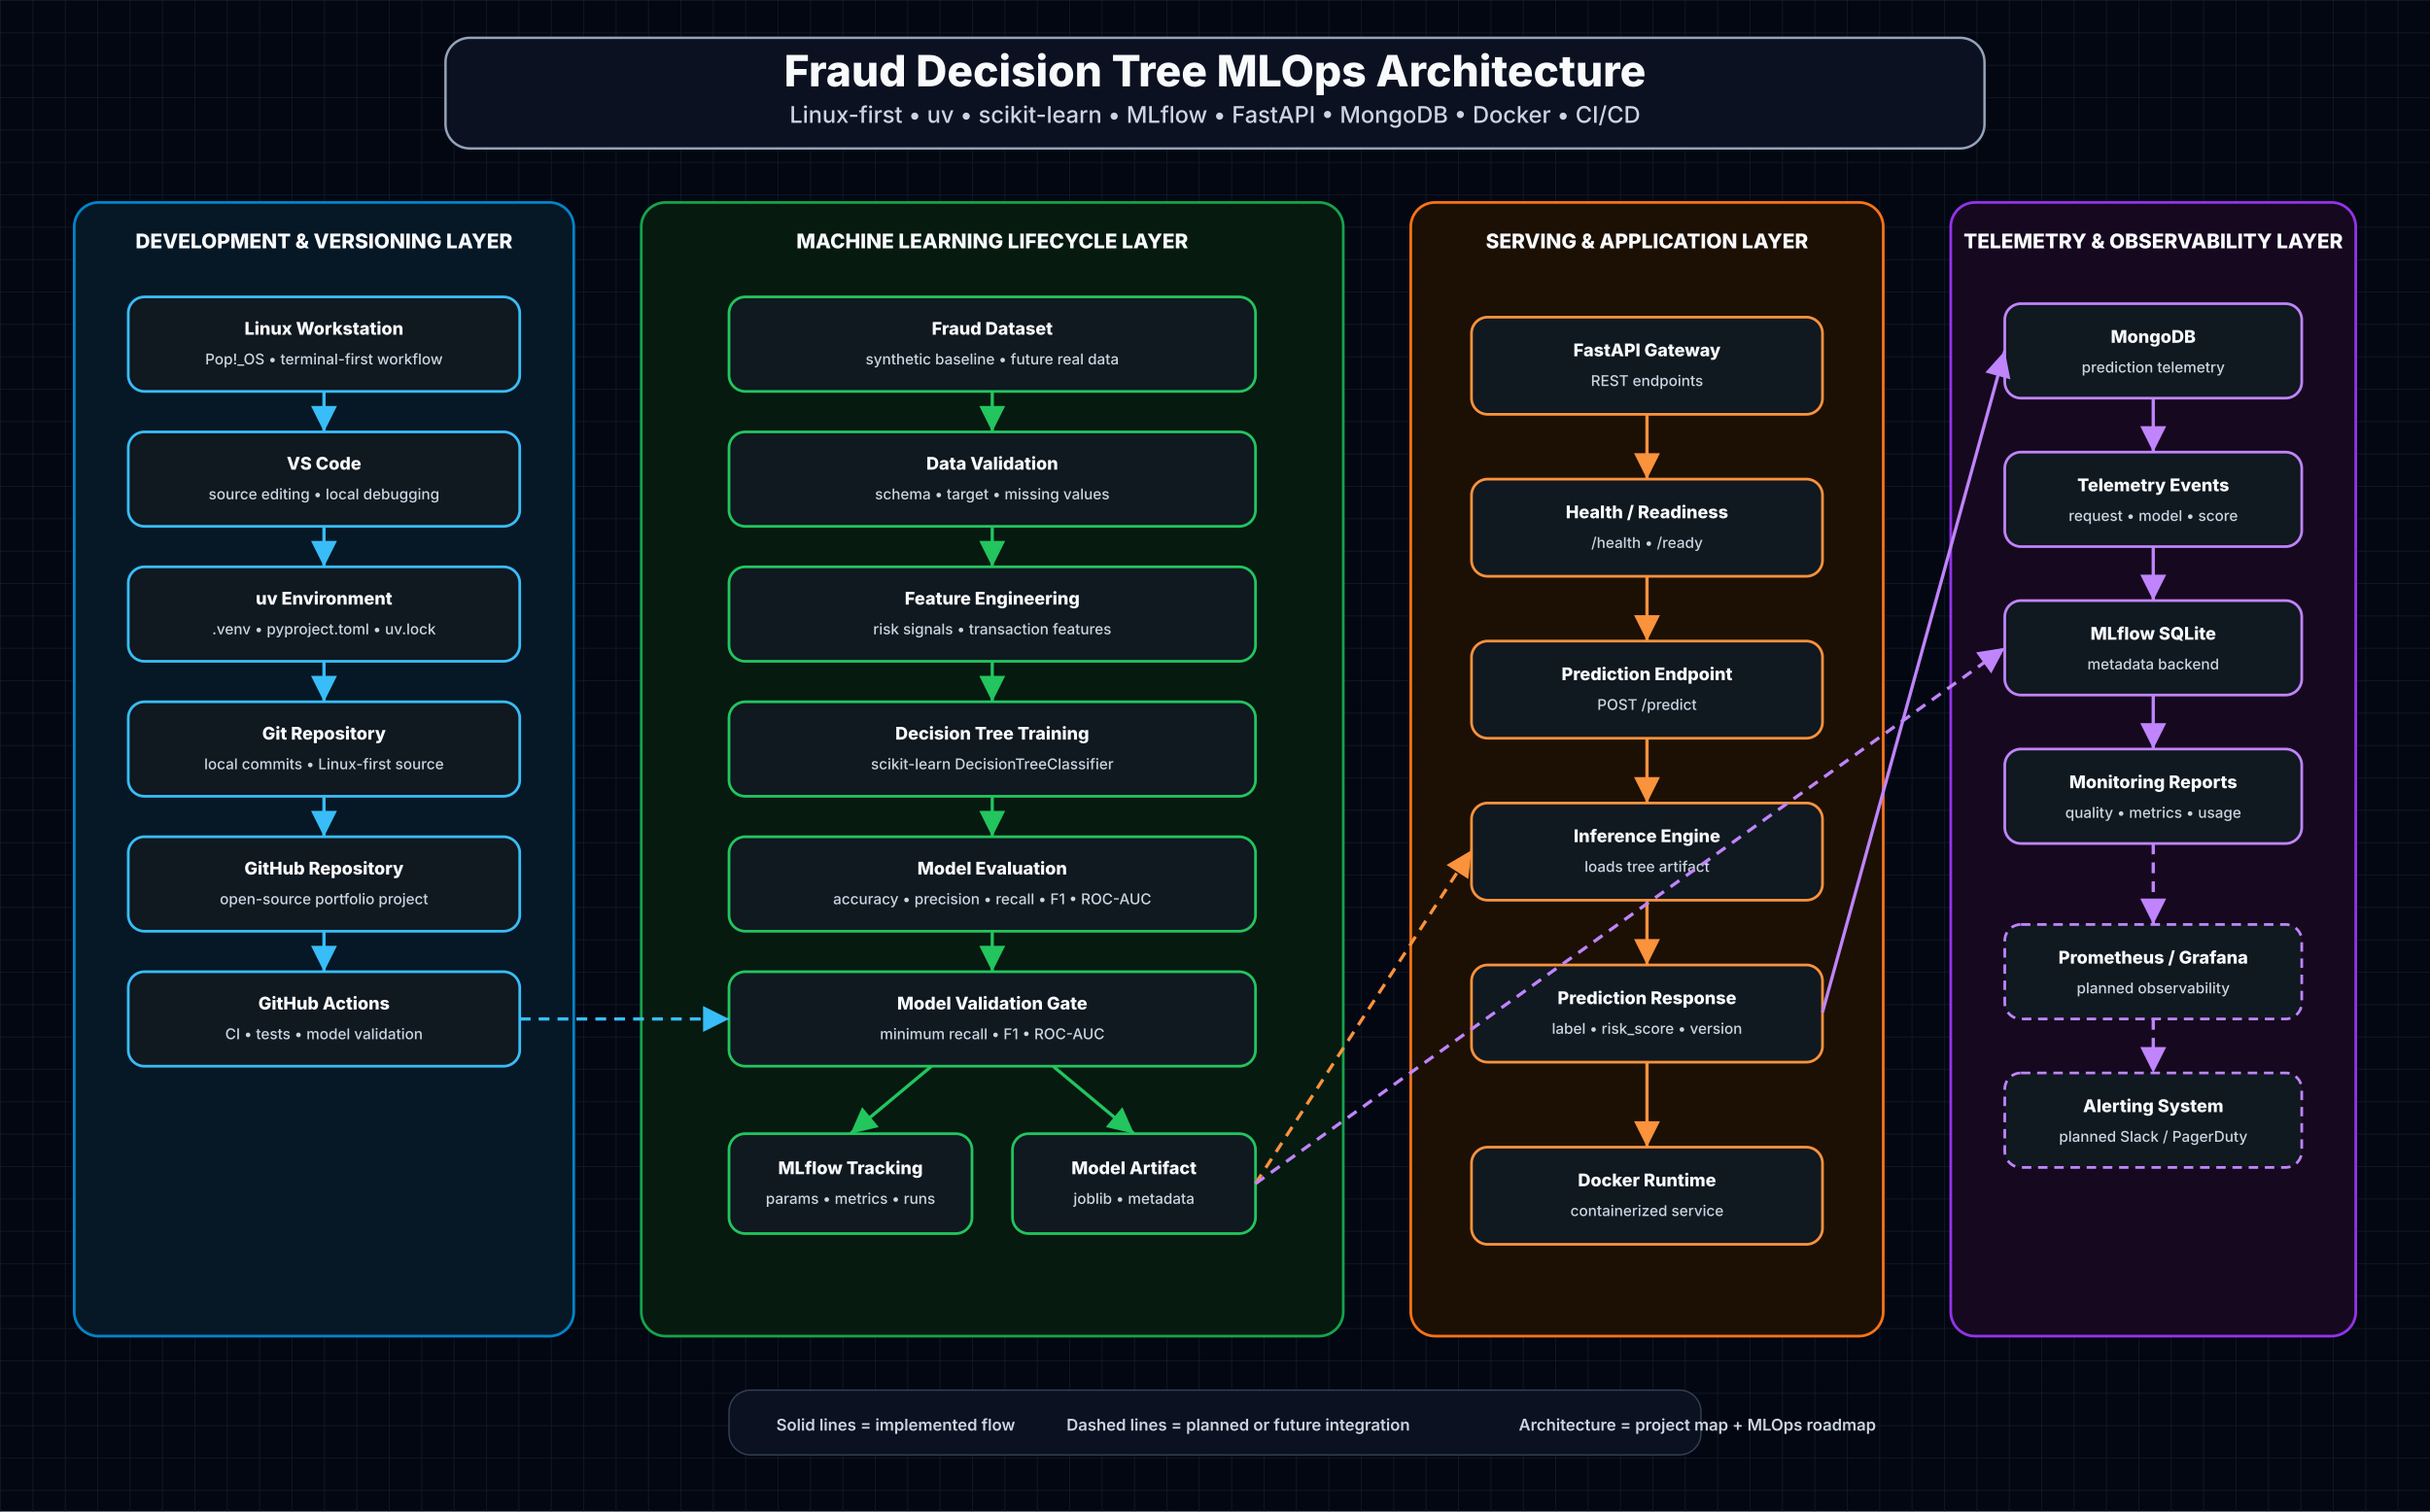
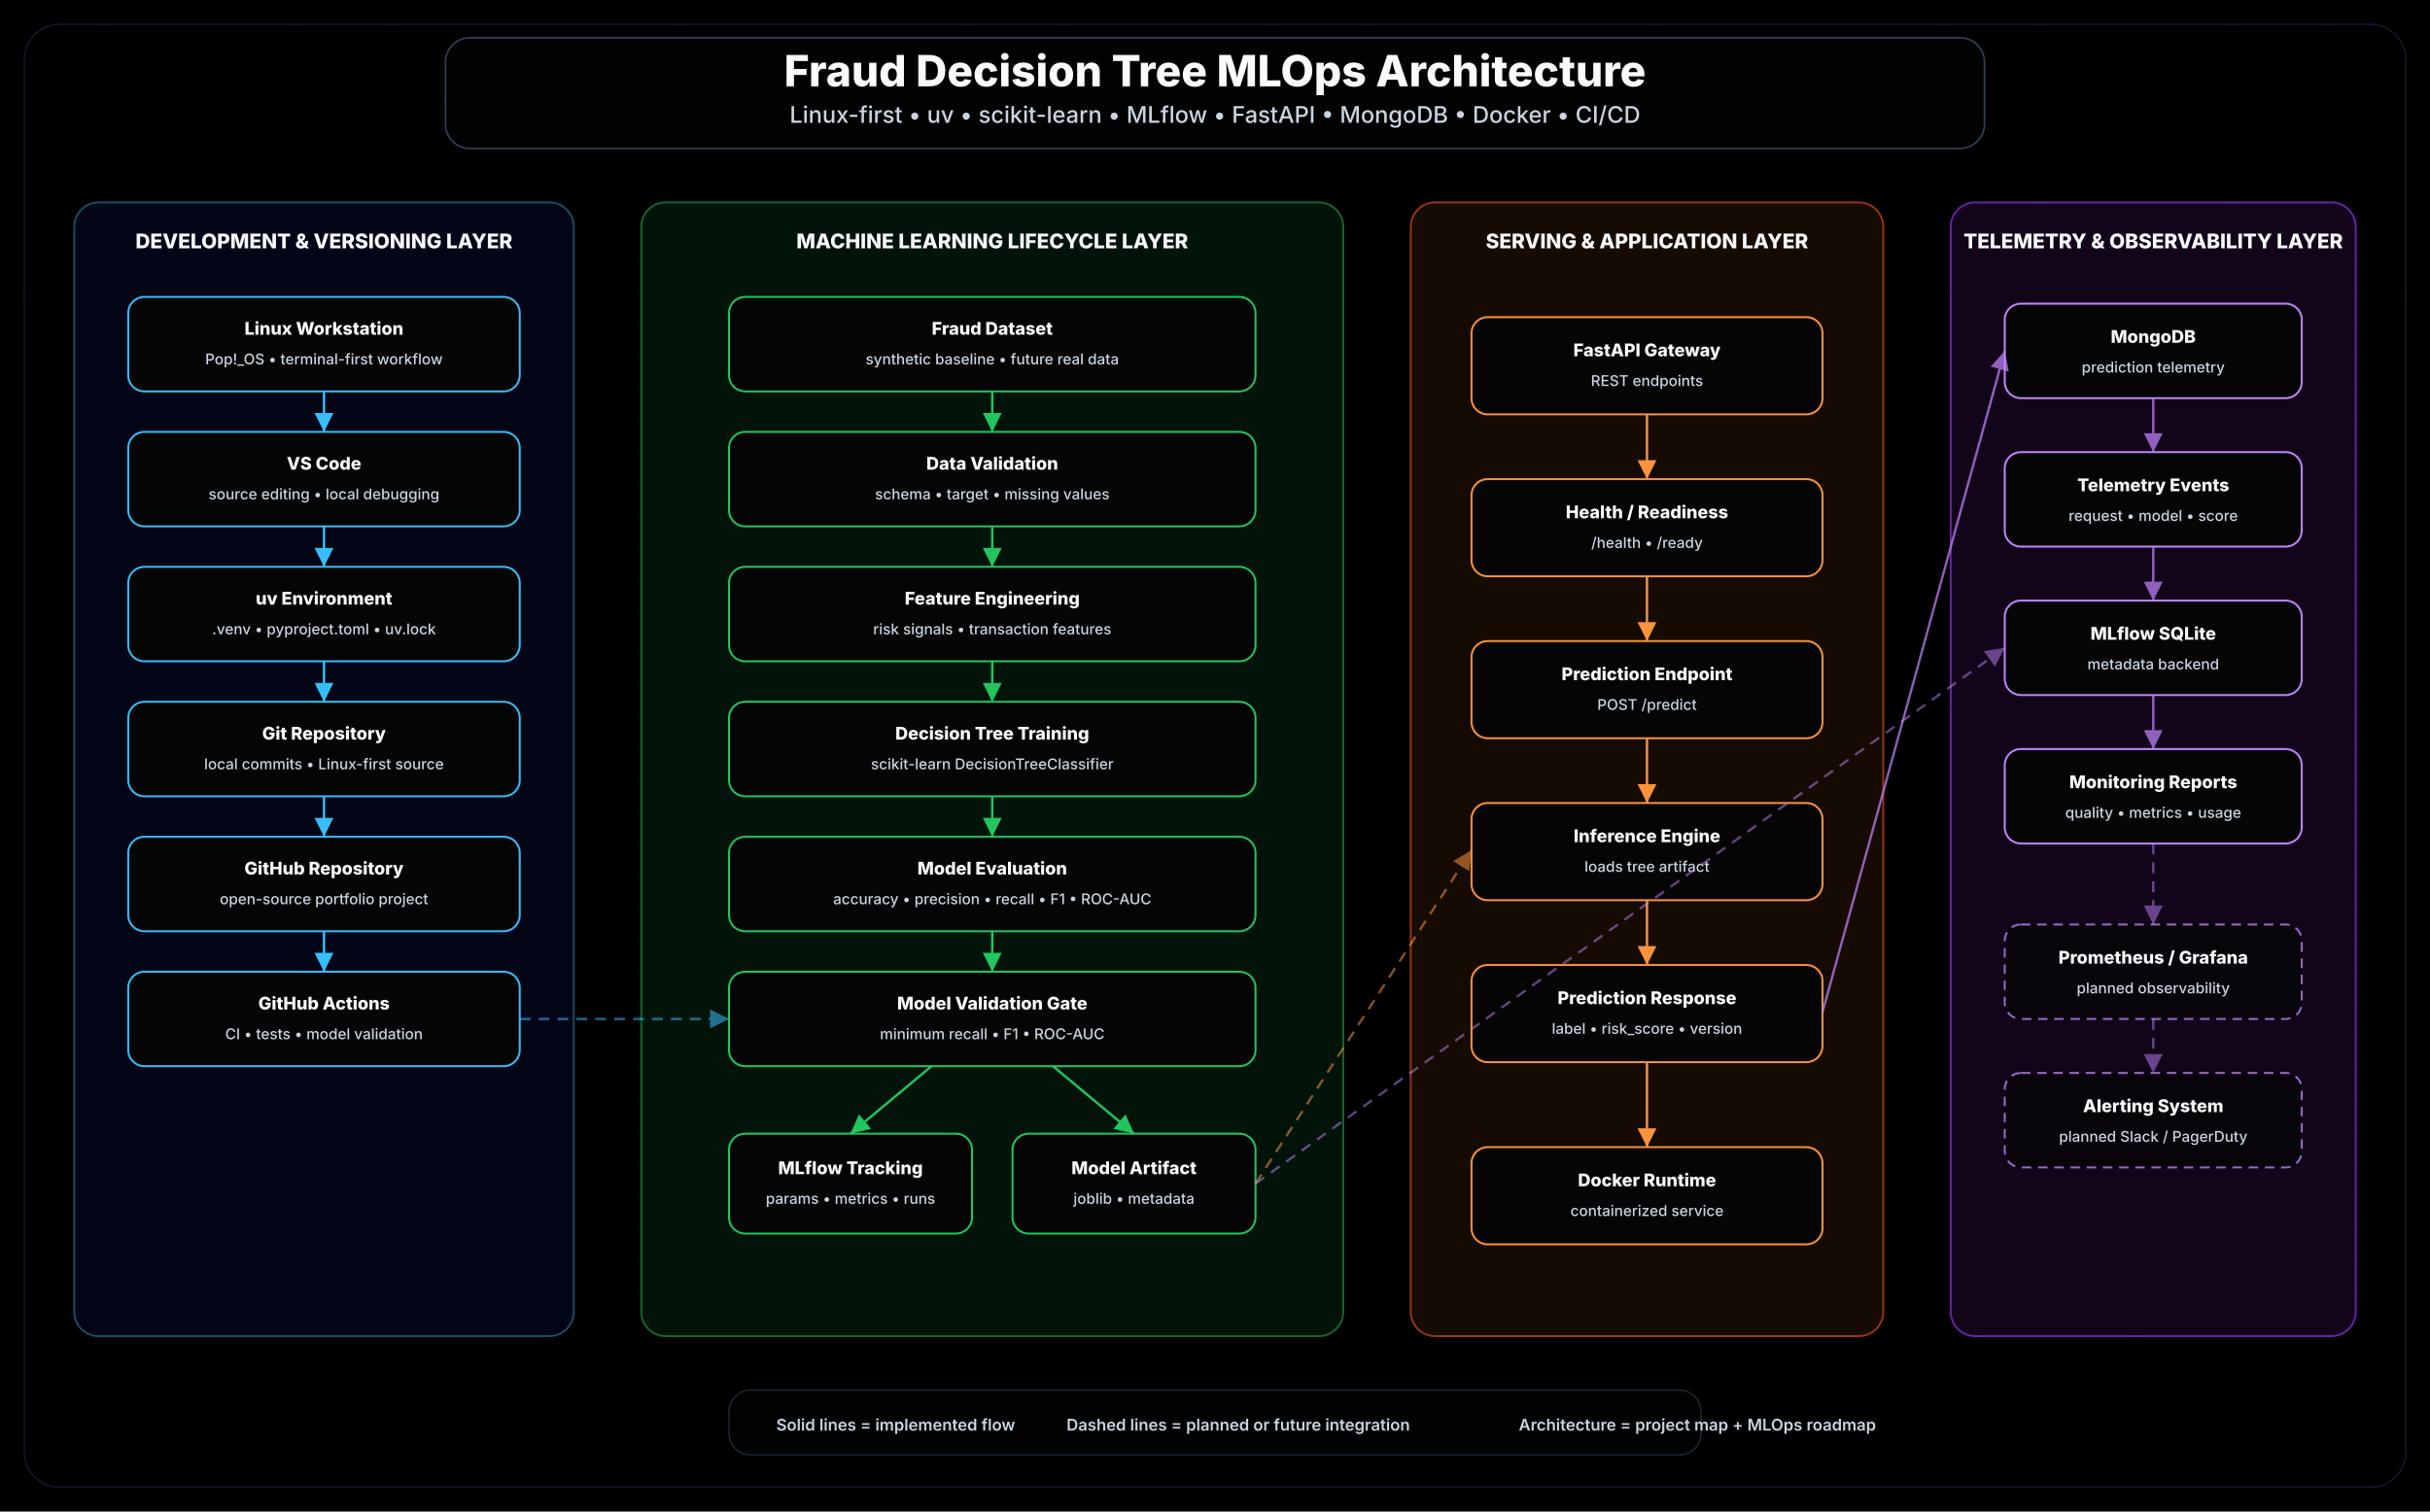
<svg xmlns="http://www.w3.org/2000/svg" width="1800" height="1120" viewBox="0 0 1800 1120">
  <defs>
    <pattern id="grid" width="24" height="24" patternUnits="userSpaceOnUse">
-       <path d="M 24 0 L 0 0 0 24" fill="none" stroke="#1f2937" stroke-width="0.8" />
+       <path d="M 24 0 L 0 0 0 24" fill="none" stroke="#111827" stroke-width="0.45" />
    </pattern>
    <marker id="arrow-blue" markerWidth="12" markerHeight="12" refX="10" refY="6" orient="auto">
      <path d="M2,2 L10,6 L2,10 Z" fill="#38bdf8" />
    </marker>
    <marker id="arrow-green" markerWidth="12" markerHeight="12" refX="10" refY="6" orient="auto">
      <path d="M2,2 L10,6 L2,10 Z" fill="#22c55e" />
    </marker>
    <marker id="arrow-orange" markerWidth="12" markerHeight="12" refX="10" refY="6" orient="auto">
      <path d="M2,2 L10,6 L2,10 Z" fill="#fb923c" />
    </marker>
    <marker id="arrow-purple" markerWidth="12" markerHeight="12" refX="10" refY="6" orient="auto">
      <path d="M2,2 L10,6 L2,10 Z" fill="#c084fc" />
    </marker>
  </defs>
  <style>
    .title { font: 800 32px Inter, Segoe UI, Arial, sans-serif; fill: #f8fafc; }
    .subtitle { font: 500 17px Inter, Segoe UI, Arial, sans-serif; fill: #cbd5e1; }
    .lane-title { font: 800 15px Inter, Segoe UI, Arial, sans-serif; fill: #f8fafc; }
    .box-title { font: 800 13px Inter, Segoe UI, Arial, sans-serif; fill: #f8fafc; }
    .box-subtitle { font: 500 11px Inter, Segoe UI, Arial, sans-serif; fill: #cbd5e1; }
    .legend { font: 600 12px Inter, Segoe UI, Arial, sans-serif; fill: #cbd5e1; }
  </style>
-   <rect width="1800" height="1120" fill="#030712" />
-   <rect width="1800" height="1120" fill="url(#grid)" opacity="0.75" />
-   <rect x="330" y="28" width="1140" height="82" rx="18" fill="#0b1120" stroke="#94a3b8" stroke-width="1.8" />
+   <rect width="1800" height="1120" fill="#000000" />
+   <rect x="18" y="18" width="1764" height="1084" rx="26" fill="none" stroke="#111827" stroke-width="1.2" />
+   <rect width="1800" height="1120" fill="url(#grid)" opacity="0.08" />
+   <rect x="330" y="28" width="1140" height="82" rx="18" fill="#020202" stroke="#334155" stroke-width="1.2" />
  <text x="900" y="64" text-anchor="middle" class="title">Fraud Decision Tree MLOps Architecture</text>
  <text x="900" y="91" text-anchor="middle" class="subtitle">Linux-first • uv • scikit-learn • MLflow • FastAPI • MongoDB • Docker • CI/CD</text>
-   <rect x="55" y="150" width="370" height="840" rx="18" fill="#061826" stroke="#0284c7" stroke-width="2" />
+   <rect x="55" y="150" width="370" height="840" rx="18" fill="#020617" stroke="#164e63" stroke-width="1.4" />
  <text x="240" y="184" text-anchor="middle" class="lane-title">DEVELOPMENT &amp; VERSIONING LAYER</text>
-   <rect x="475" y="150" width="520" height="840" rx="18" fill="#061a10" stroke="#16a34a" stroke-width="2" />
+   <rect x="475" y="150" width="520" height="840" rx="18" fill="#02140a" stroke="#166534" stroke-width="1.4" />
  <text x="735" y="184" text-anchor="middle" class="lane-title">MACHINE LEARNING LIFECYCLE LAYER</text>
-   <rect x="1045" y="150" width="350" height="840" rx="18" fill="#1c1005" stroke="#f97316" stroke-width="2" />
+   <rect x="1045" y="150" width="350" height="840" rx="18" fill="#160b03" stroke="#9a3412" stroke-width="1.4" />
  <text x="1220" y="184" text-anchor="middle" class="lane-title">SERVING &amp; APPLICATION LAYER</text>
-   <rect x="1445" y="150" width="300" height="840" rx="18" fill="#16081f" stroke="#9333ea" stroke-width="2" />
+   <rect x="1445" y="150" width="300" height="840" rx="18" fill="#12051a" stroke="#6b21a8" stroke-width="1.4" />
  <text x="1595" y="184" text-anchor="middle" class="lane-title">TELEMETRY &amp; OBSERVABILITY LAYER</text>
-   <g fill="#101820" stroke="#38bdf8" stroke-width="2">
+   <g fill="#050505" stroke="#38bdf8" stroke-width="1.45">
    <rect x="95" y="220" width="290" height="70" rx="12" />
    <rect x="95" y="320" width="290" height="70" rx="12" />
    <rect x="95" y="420" width="290" height="70" rx="12" />
    <rect x="95" y="520" width="290" height="70" rx="12" />
    <rect x="95" y="620" width="290" height="70" rx="12" />
    <rect x="95" y="720" width="290" height="70" rx="12" />
  </g>
  <text x="240" y="248" text-anchor="middle" class="box-title">Linux Workstation</text>
  <text x="240" y="270" text-anchor="middle" class="box-subtitle">Pop!_OS • terminal-first workflow</text>
  <text x="240" y="348" text-anchor="middle" class="box-title">VS Code</text>
  <text x="240" y="370" text-anchor="middle" class="box-subtitle">source editing • local debugging</text>
  <text x="240" y="448" text-anchor="middle" class="box-title">uv Environment</text>
  <text x="240" y="470" text-anchor="middle" class="box-subtitle">.venv • pyproject.toml • uv.lock</text>
  <text x="240" y="548" text-anchor="middle" class="box-title">Git Repository</text>
  <text x="240" y="570" text-anchor="middle" class="box-subtitle">local commits • Linux-first source</text>
  <text x="240" y="648" text-anchor="middle" class="box-title">GitHub Repository</text>
  <text x="240" y="670" text-anchor="middle" class="box-subtitle">open-source portfolio project</text>
  <text x="240" y="748" text-anchor="middle" class="box-title">GitHub Actions</text>
  <text x="240" y="770" text-anchor="middle" class="box-subtitle">CI • tests • model validation</text>
-   <g fill="#101820" stroke="#22c55e" stroke-width="2">
+   <g fill="#050505" stroke="#22c55e" stroke-width="1.45">
    <rect x="540" y="220" width="390" height="70" rx="12" />
    <rect x="540" y="320" width="390" height="70" rx="12" />
    <rect x="540" y="420" width="390" height="70" rx="12" />
    <rect x="540" y="520" width="390" height="70" rx="12" />
    <rect x="540" y="620" width="390" height="70" rx="12" />
    <rect x="540" y="720" width="390" height="70" rx="12" />
    <rect x="540" y="840" width="180" height="74" rx="12" />
    <rect x="750" y="840" width="180" height="74" rx="12" />
  </g>
  <text x="735" y="248" text-anchor="middle" class="box-title">Fraud Dataset</text>
  <text x="735" y="270" text-anchor="middle" class="box-subtitle">synthetic baseline • future real data</text>
  <text x="735" y="348" text-anchor="middle" class="box-title">Data Validation</text>
  <text x="735" y="370" text-anchor="middle" class="box-subtitle">schema • target • missing values</text>
  <text x="735" y="448" text-anchor="middle" class="box-title">Feature Engineering</text>
  <text x="735" y="470" text-anchor="middle" class="box-subtitle">risk signals • transaction features</text>
  <text x="735" y="548" text-anchor="middle" class="box-title">Decision Tree Training</text>
  <text x="735" y="570" text-anchor="middle" class="box-subtitle">scikit-learn DecisionTreeClassifier</text>
  <text x="735" y="648" text-anchor="middle" class="box-title">Model Evaluation</text>
  <text x="735" y="670" text-anchor="middle" class="box-subtitle">accuracy • precision • recall • F1 • ROC-AUC</text>
  <text x="735" y="748" text-anchor="middle" class="box-title">Model Validation Gate</text>
  <text x="735" y="770" text-anchor="middle" class="box-subtitle">minimum recall • F1 • ROC-AUC</text>
  <text x="630" y="870" text-anchor="middle" class="box-title">MLflow Tracking</text>
  <text x="630" y="892" text-anchor="middle" class="box-subtitle">params • metrics • runs</text>
  <text x="840" y="870" text-anchor="middle" class="box-title">Model Artifact</text>
  <text x="840" y="892" text-anchor="middle" class="box-subtitle">joblib • metadata</text>
-   <g fill="#101820" stroke="#fb923c" stroke-width="2">
+   <g fill="#050505" stroke="#fb923c" stroke-width="1.45">
    <rect x="1090" y="235" width="260" height="72" rx="12" />
    <rect x="1090" y="355" width="260" height="72" rx="12" />
    <rect x="1090" y="475" width="260" height="72" rx="12" />
    <rect x="1090" y="595" width="260" height="72" rx="12" />
    <rect x="1090" y="715" width="260" height="72" rx="12" />
    <rect x="1090" y="850" width="260" height="72" rx="12" />
  </g>
  <text x="1220" y="264" text-anchor="middle" class="box-title">FastAPI Gateway</text>
  <text x="1220" y="286" text-anchor="middle" class="box-subtitle">REST endpoints</text>
  <text x="1220" y="384" text-anchor="middle" class="box-title">Health / Readiness</text>
  <text x="1220" y="406" text-anchor="middle" class="box-subtitle">/health • /ready</text>
  <text x="1220" y="504" text-anchor="middle" class="box-title">Prediction Endpoint</text>
  <text x="1220" y="526" text-anchor="middle" class="box-subtitle">POST /predict</text>
  <text x="1220" y="624" text-anchor="middle" class="box-title">Inference Engine</text>
  <text x="1220" y="646" text-anchor="middle" class="box-subtitle">loads tree artifact</text>
  <text x="1220" y="744" text-anchor="middle" class="box-title">Prediction Response</text>
  <text x="1220" y="766" text-anchor="middle" class="box-subtitle">label • risk_score • version</text>
  <text x="1220" y="879" text-anchor="middle" class="box-title">Docker Runtime</text>
  <text x="1220" y="901" text-anchor="middle" class="box-subtitle">containerized service</text>
-   <g fill="#101820" stroke="#c084fc" stroke-width="2">
+   <g fill="#050505" stroke="#c084fc" stroke-width="1.45">
    <rect x="1485" y="225" width="220" height="70" rx="12" />
    <rect x="1485" y="335" width="220" height="70" rx="12" />
    <rect x="1485" y="445" width="220" height="70" rx="12" />
    <rect x="1485" y="555" width="220" height="70" rx="12" />
-     <rect x="1485" y="685" width="220" height="70" rx="12" stroke-dasharray="7 5" />
-     <rect x="1485" y="795" width="220" height="70" rx="12" stroke-dasharray="7 5" />
+     <rect x="1485" y="685" width="220" height="70" rx="12" stroke-dasharray="7 5" opacity="0.78" />
+     <rect x="1485" y="795" width="220" height="70" rx="12" stroke-dasharray="7 5" opacity="0.78" />
  </g>
  <text x="1595" y="254" text-anchor="middle" class="box-title">MongoDB</text>
  <text x="1595" y="276" text-anchor="middle" class="box-subtitle">prediction telemetry</text>
  <text x="1595" y="364" text-anchor="middle" class="box-title">Telemetry Events</text>
  <text x="1595" y="386" text-anchor="middle" class="box-subtitle">request • model • score</text>
  <text x="1595" y="474" text-anchor="middle" class="box-title">MLflow SQLite</text>
  <text x="1595" y="496" text-anchor="middle" class="box-subtitle">metadata backend</text>
  <text x="1595" y="584" text-anchor="middle" class="box-title">Monitoring Reports</text>
  <text x="1595" y="606" text-anchor="middle" class="box-subtitle">quality • metrics • usage</text>
  <text x="1595" y="714" text-anchor="middle" class="box-title">Prometheus / Grafana</text>
  <text x="1595" y="736" text-anchor="middle" class="box-subtitle">planned observability</text>
  <text x="1595" y="824" text-anchor="middle" class="box-title">Alerting System</text>
  <text x="1595" y="846" text-anchor="middle" class="box-subtitle">planned Slack / PagerDuty</text>
-   <g stroke-width="2.4" fill="none">
+   <g stroke-width="1.75" fill="none">
    <line x1="240" y1="290" x2="240" y2="320" stroke="#38bdf8" marker-end="url(#arrow-blue)" />
    <line x1="240" y1="390" x2="240" y2="420" stroke="#38bdf8" marker-end="url(#arrow-blue)" />
    <line x1="240" y1="490" x2="240" y2="520" stroke="#38bdf8" marker-end="url(#arrow-blue)" />
    <line x1="240" y1="590" x2="240" y2="620" stroke="#38bdf8" marker-end="url(#arrow-blue)" />
    <line x1="240" y1="690" x2="240" y2="720" stroke="#38bdf8" marker-end="url(#arrow-blue)" />
    <line x1="735" y1="290" x2="735" y2="320" stroke="#22c55e" marker-end="url(#arrow-green)" />
    <line x1="735" y1="390" x2="735" y2="420" stroke="#22c55e" marker-end="url(#arrow-green)" />
    <line x1="735" y1="490" x2="735" y2="520" stroke="#22c55e" marker-end="url(#arrow-green)" />
    <line x1="735" y1="590" x2="735" y2="620" stroke="#22c55e" marker-end="url(#arrow-green)" />
    <line x1="735" y1="690" x2="735" y2="720" stroke="#22c55e" marker-end="url(#arrow-green)" />
    <line x1="690" y1="790" x2="630" y2="840" stroke="#22c55e" marker-end="url(#arrow-green)" />
    <line x1="780" y1="790" x2="840" y2="840" stroke="#22c55e" marker-end="url(#arrow-green)" />
    <line x1="1220" y1="307" x2="1220" y2="355" stroke="#fb923c" marker-end="url(#arrow-orange)" />
    <line x1="1220" y1="427" x2="1220" y2="475" stroke="#fb923c" marker-end="url(#arrow-orange)" />
    <line x1="1220" y1="547" x2="1220" y2="595" stroke="#fb923c" marker-end="url(#arrow-orange)" />
    <line x1="1220" y1="667" x2="1220" y2="715" stroke="#fb923c" marker-end="url(#arrow-orange)" />
    <line x1="1220" y1="787" x2="1220" y2="850" stroke="#fb923c" marker-end="url(#arrow-orange)" />
-     <line x1="1595" y1="295" x2="1595" y2="335" stroke="#c084fc" marker-end="url(#arrow-purple)" />
-     <line x1="1595" y1="405" x2="1595" y2="445" stroke="#c084fc" marker-end="url(#arrow-purple)" />
-     <line x1="1595" y1="515" x2="1595" y2="555" stroke="#c084fc" marker-end="url(#arrow-purple)" />
-     <line x1="1595" y1="625" x2="1595" y2="685" stroke="#c084fc" stroke-dasharray="8 6" marker-end="url(#arrow-purple)" />
-     <line x1="1595" y1="755" x2="1595" y2="795" stroke="#c084fc" stroke-dasharray="8 6" marker-end="url(#arrow-purple)" />
-     <line x1="930" y1="877" x2="1090" y2="630" stroke="#fb923c" stroke-dasharray="8 6" marker-end="url(#arrow-orange)" />
-     <line x1="1350" y1="750" x2="1485" y2="260" stroke="#c084fc" marker-end="url(#arrow-purple)" />
-     <line x1="930" y1="877" x2="1485" y2="480" stroke="#c084fc" stroke-dasharray="8 6" marker-end="url(#arrow-purple)" />
-     <line x1="385" y1="755" x2="540" y2="755" stroke="#38bdf8" stroke-dasharray="8 6" marker-end="url(#arrow-blue)" />
+     <line x1="1595" y1="295" x2="1595" y2="335" stroke="#c084fc" opacity="0.72" marker-end="url(#arrow-purple)" />
+     <line x1="1595" y1="405" x2="1595" y2="445" stroke="#c084fc" opacity="0.72" marker-end="url(#arrow-purple)" />
+     <line x1="1595" y1="515" x2="1595" y2="555" stroke="#c084fc" opacity="0.72" marker-end="url(#arrow-purple)" />
+     <line x1="1595" y1="625" x2="1595" y2="685" stroke="#c084fc" stroke-dasharray="8 6" opacity="0.50" marker-end="url(#arrow-purple)" />
+     <line x1="1595" y1="755" x2="1595" y2="795" stroke="#c084fc" stroke-dasharray="8 6" opacity="0.50" marker-end="url(#arrow-purple)" />
+     <line x1="930" y1="877" x2="1090" y2="630" stroke="#fb923c" stroke-dasharray="8 6" opacity="0.55" marker-end="url(#arrow-orange)" />
+     <line x1="1350" y1="750" x2="1485" y2="260" stroke="#c084fc" opacity="0.72" marker-end="url(#arrow-purple)" />
+     <line x1="930" y1="877" x2="1485" y2="480" stroke="#c084fc" stroke-dasharray="8 6" opacity="0.50" marker-end="url(#arrow-purple)" />
+     <line x1="385" y1="755" x2="540" y2="755" stroke="#38bdf8" stroke-dasharray="8 6" opacity="0.55" marker-end="url(#arrow-blue)" />
  </g>
-   <rect x="540" y="1030" width="720" height="48" rx="16" fill="#0b1120" stroke="#334155" />
+   <rect x="540" y="1030" width="720" height="48" rx="16" fill="#020202" stroke="#1f2937" />
  <text x="575" y="1060" class="legend">Solid lines = implemented flow</text>
  <text x="790" y="1060" class="legend">Dashed lines = planned or future integration</text>
  <text x="1125" y="1060" class="legend">Architecture = project map + MLOps roadmap</text>
</svg>
